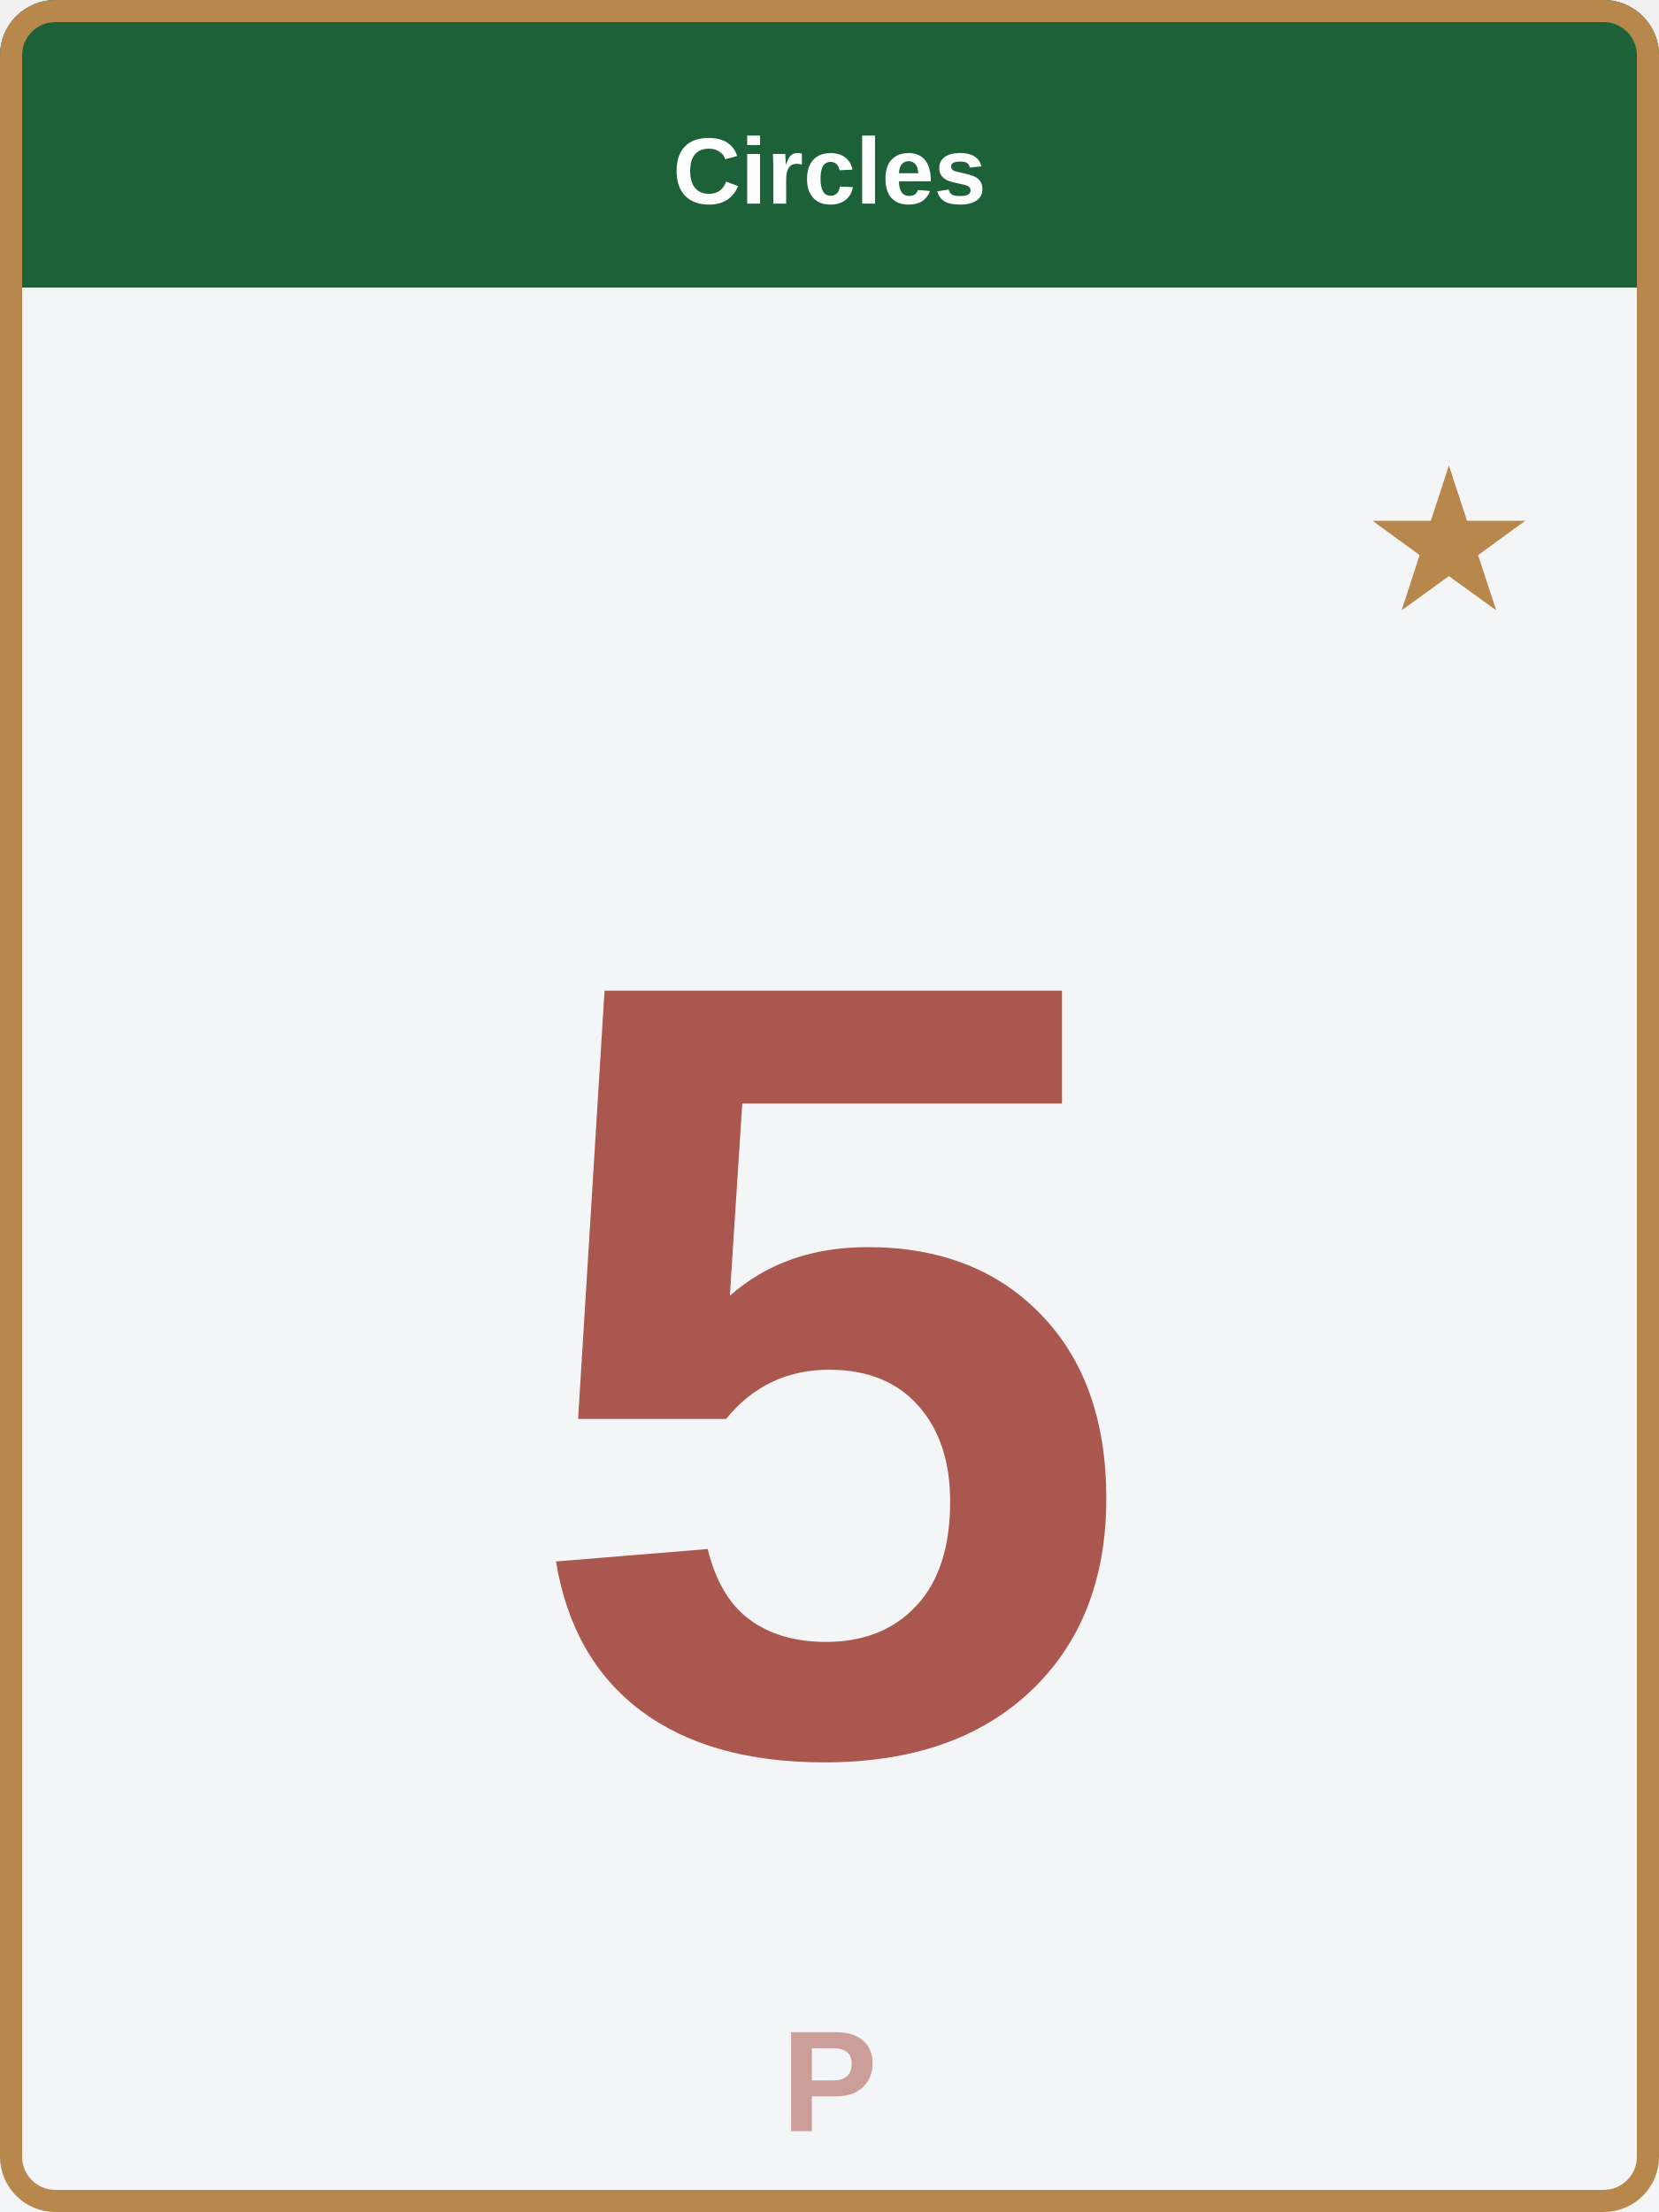
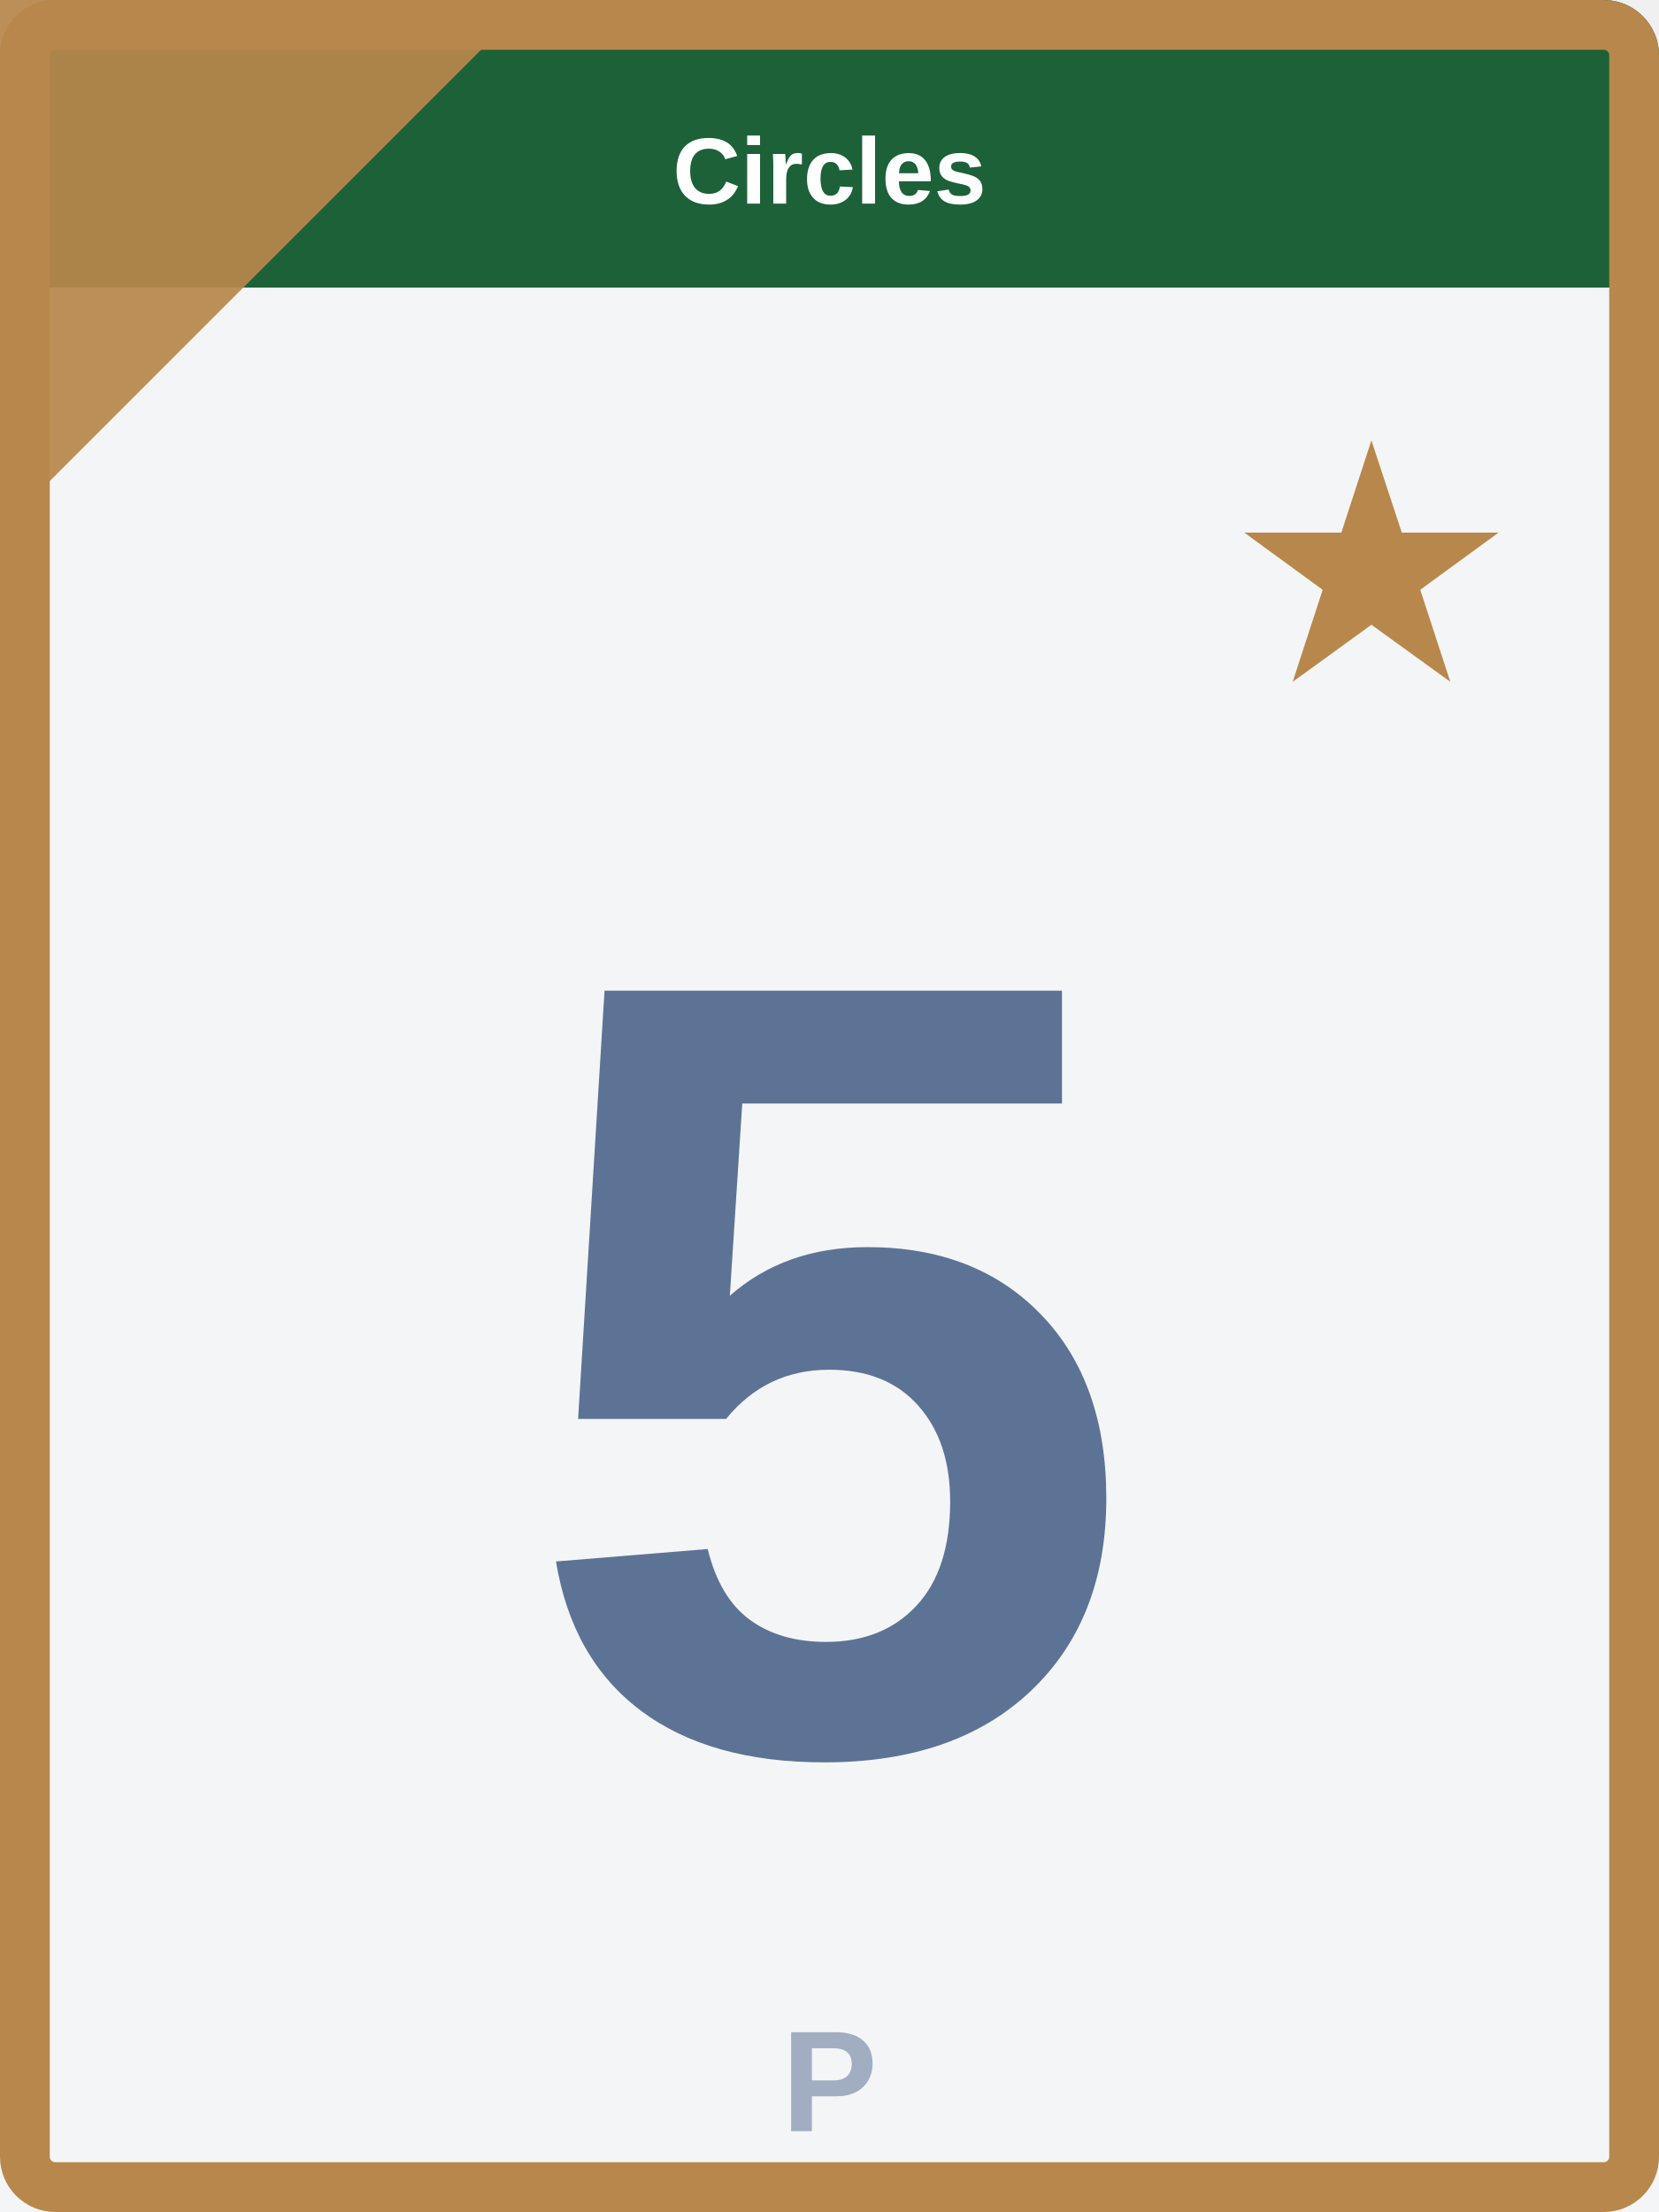
<svg xmlns="http://www.w3.org/2000/svg" viewBox="0 0 300 400" width="300" height="400">
  <rect x="0" y="0" width="300" height="400" rx="10" fill="#F4F5F6" />
  <rect x="0" y="0" width="300" height="52" rx="10" fill="#1D6138" />
  <rect x="0" y="42" width="300" height="10" fill="#1D6138" />
  <text x="150" y="32" font-family="Arial,Helvetica,sans-serif" font-size="17" font-weight="bold" fill="#FFFFFF" text-anchor="middle" dominant-baseline="middle">Circles</text>
  <rect x="0" y="52" width="300" height="348" fill="#F4F5F6" />
-   <text x="150" y="260" font-family="Arial Black,Arial,Helvetica,sans-serif" font-size="200" font-weight="900" fill="#A9574F" text-anchor="middle" dominant-baseline="middle" letter-spacing="-4">5</text>
-   <text x="262" y="100" font-family="Arial,Helvetica,sans-serif" font-size="36" fill="#B8874B" text-anchor="middle" dominant-baseline="middle">★</text>
-   <text x="150" y="378" font-family="Arial,Helvetica,sans-serif" font-size="26" font-weight="bold" fill="#A9574F" opacity="0.55" text-anchor="middle" dominant-baseline="middle">P</text>
-   <rect x="2" y="2" width="296" height="396" rx="8" fill="none" stroke="#B8874B" stroke-width="4" />
+   <text x="150" y="260" font-family="Arial Black,Arial,Helvetica,sans-serif" font-size="200" font-weight="900" fill="#5C7396" text-anchor="middle" dominant-baseline="middle" letter-spacing="-4">5</text>
+   <path d="M 0 0 L 96 0 L 0 96 Z" fill="#B8874B" opacity="0.92" />
+   <text x="248" y="106" font-family="Arial,Helvetica,sans-serif" font-size="60" fill="#B8874B" text-anchor="middle" dominant-baseline="middle">★</text>
+   <text x="150" y="378" font-family="Arial,Helvetica,sans-serif" font-size="26" font-weight="bold" fill="#5C7396" opacity="0.55" text-anchor="middle" dominant-baseline="middle">P</text>
+   <rect x="4.5" y="4.5" width="291" height="391" rx="5.5" fill="none" stroke="#B8874B" stroke-width="9" />
</svg>
